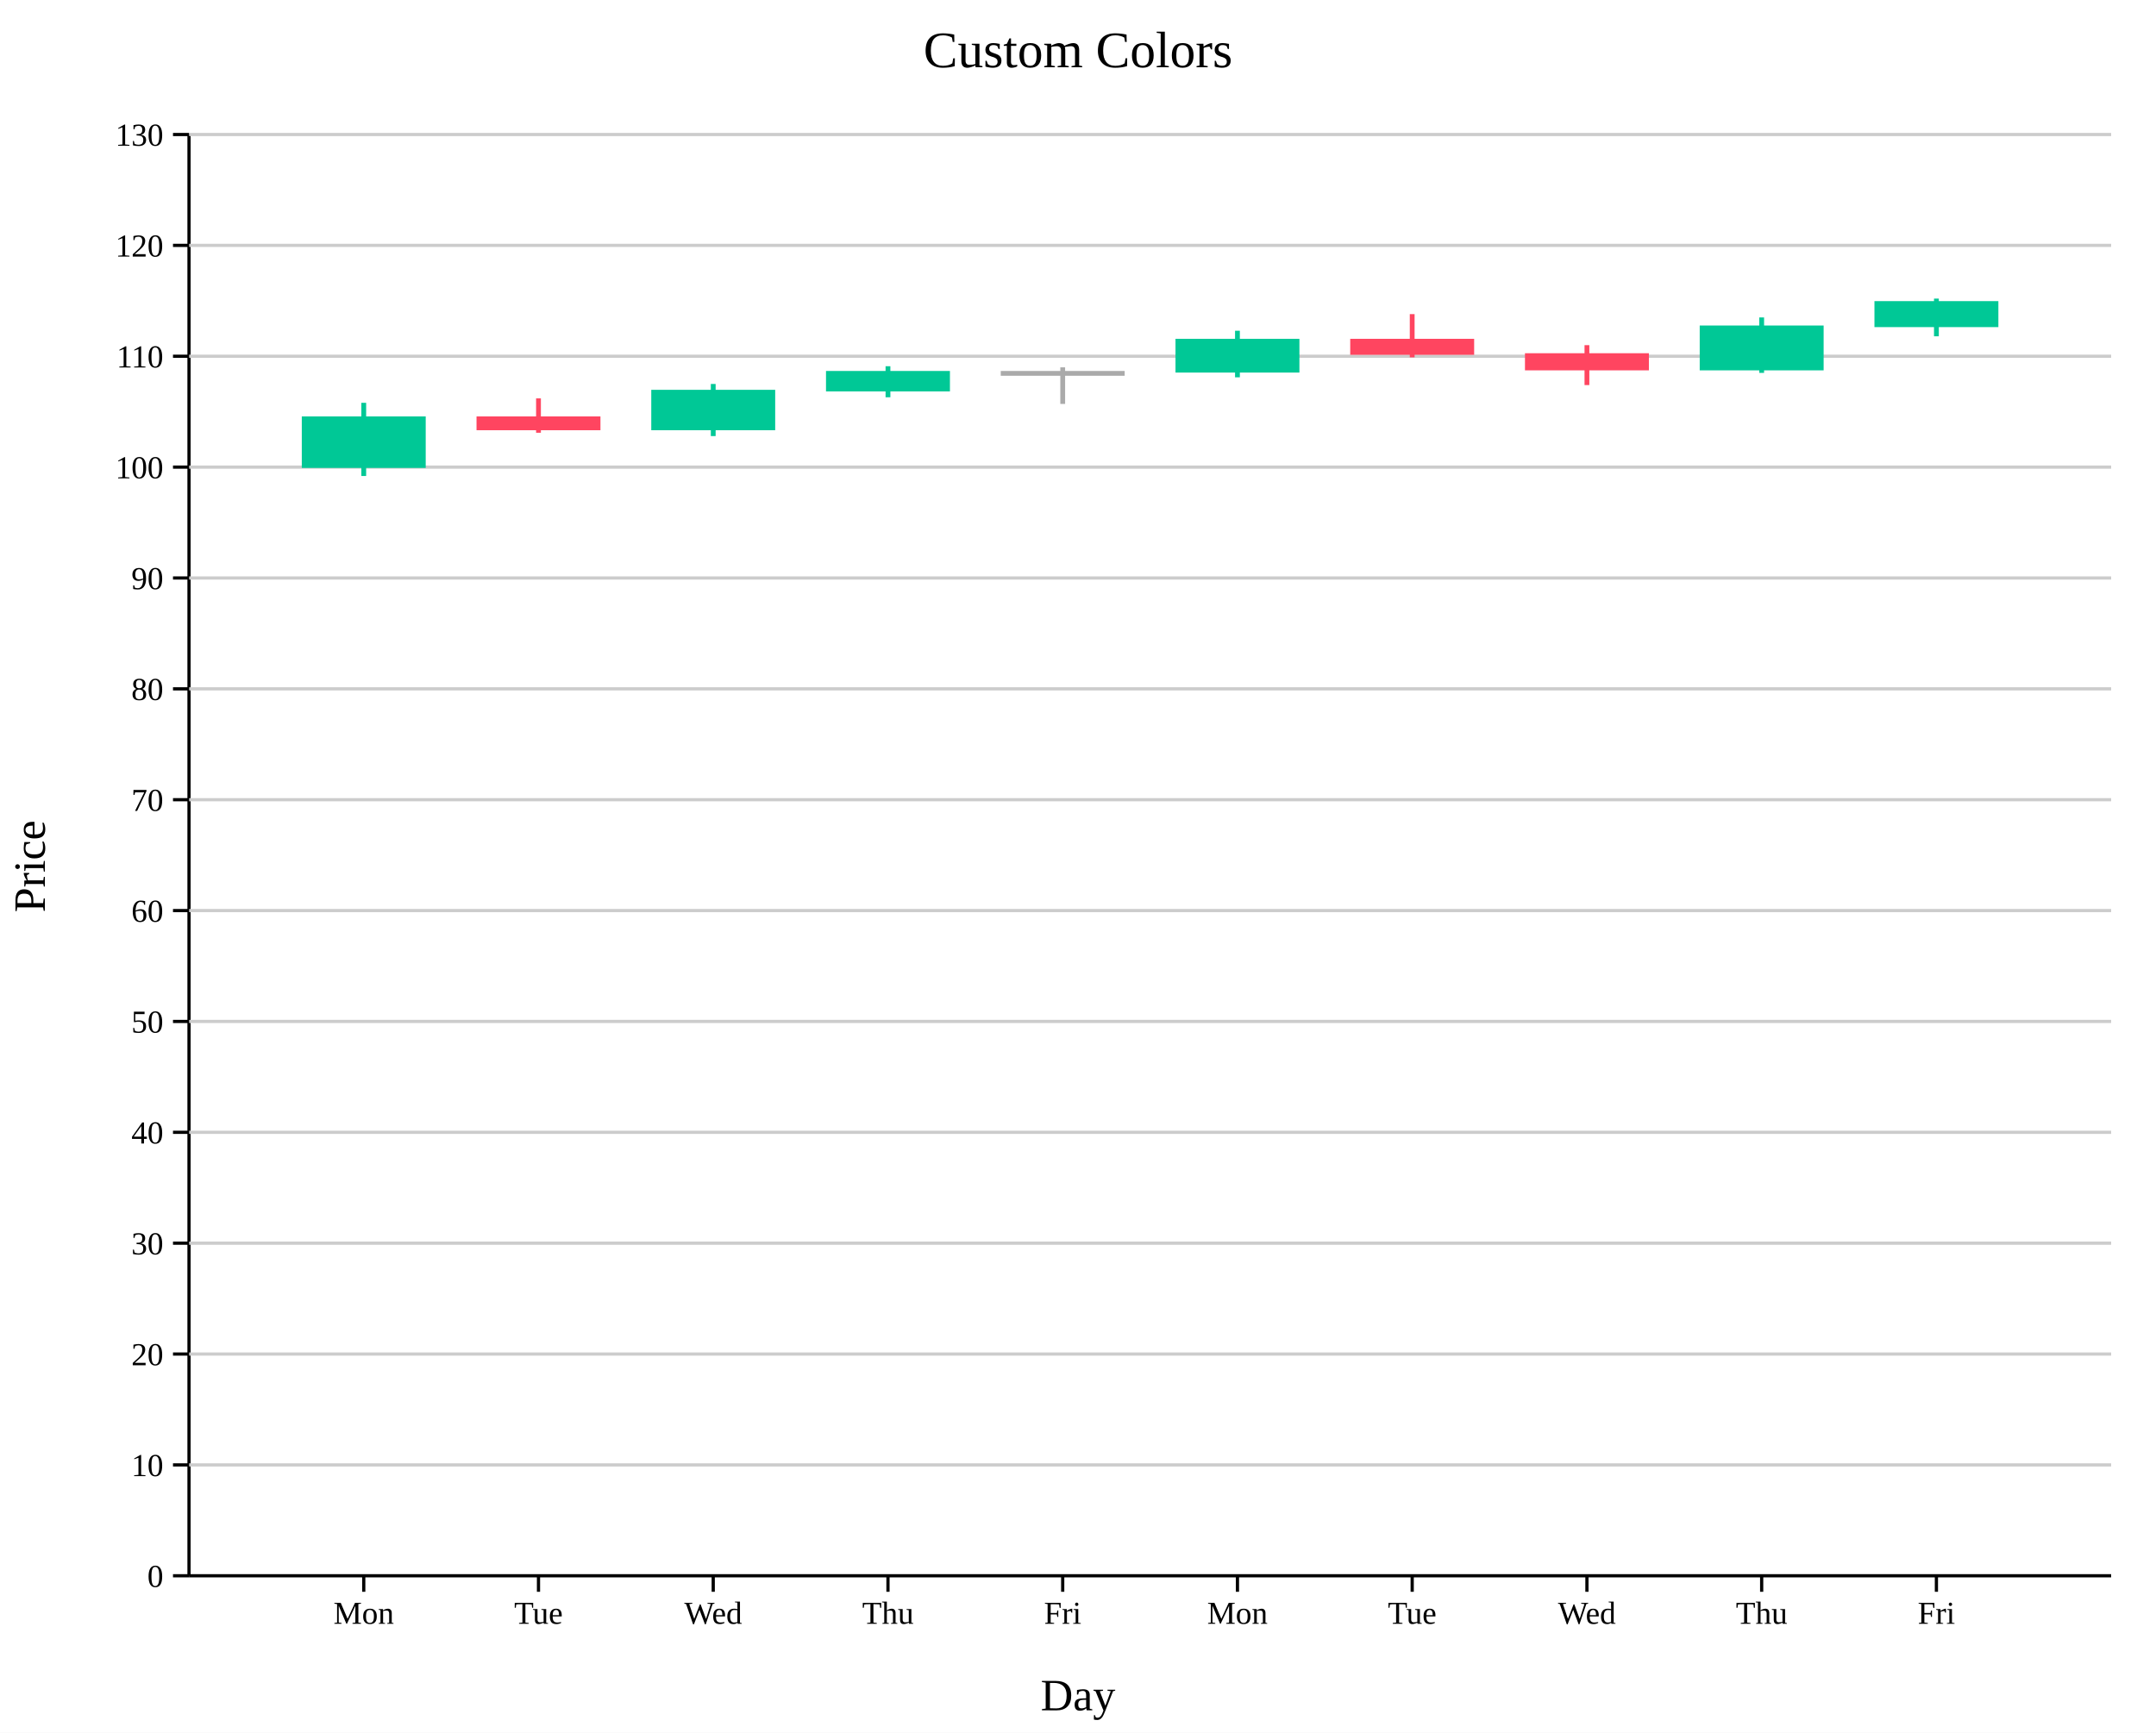
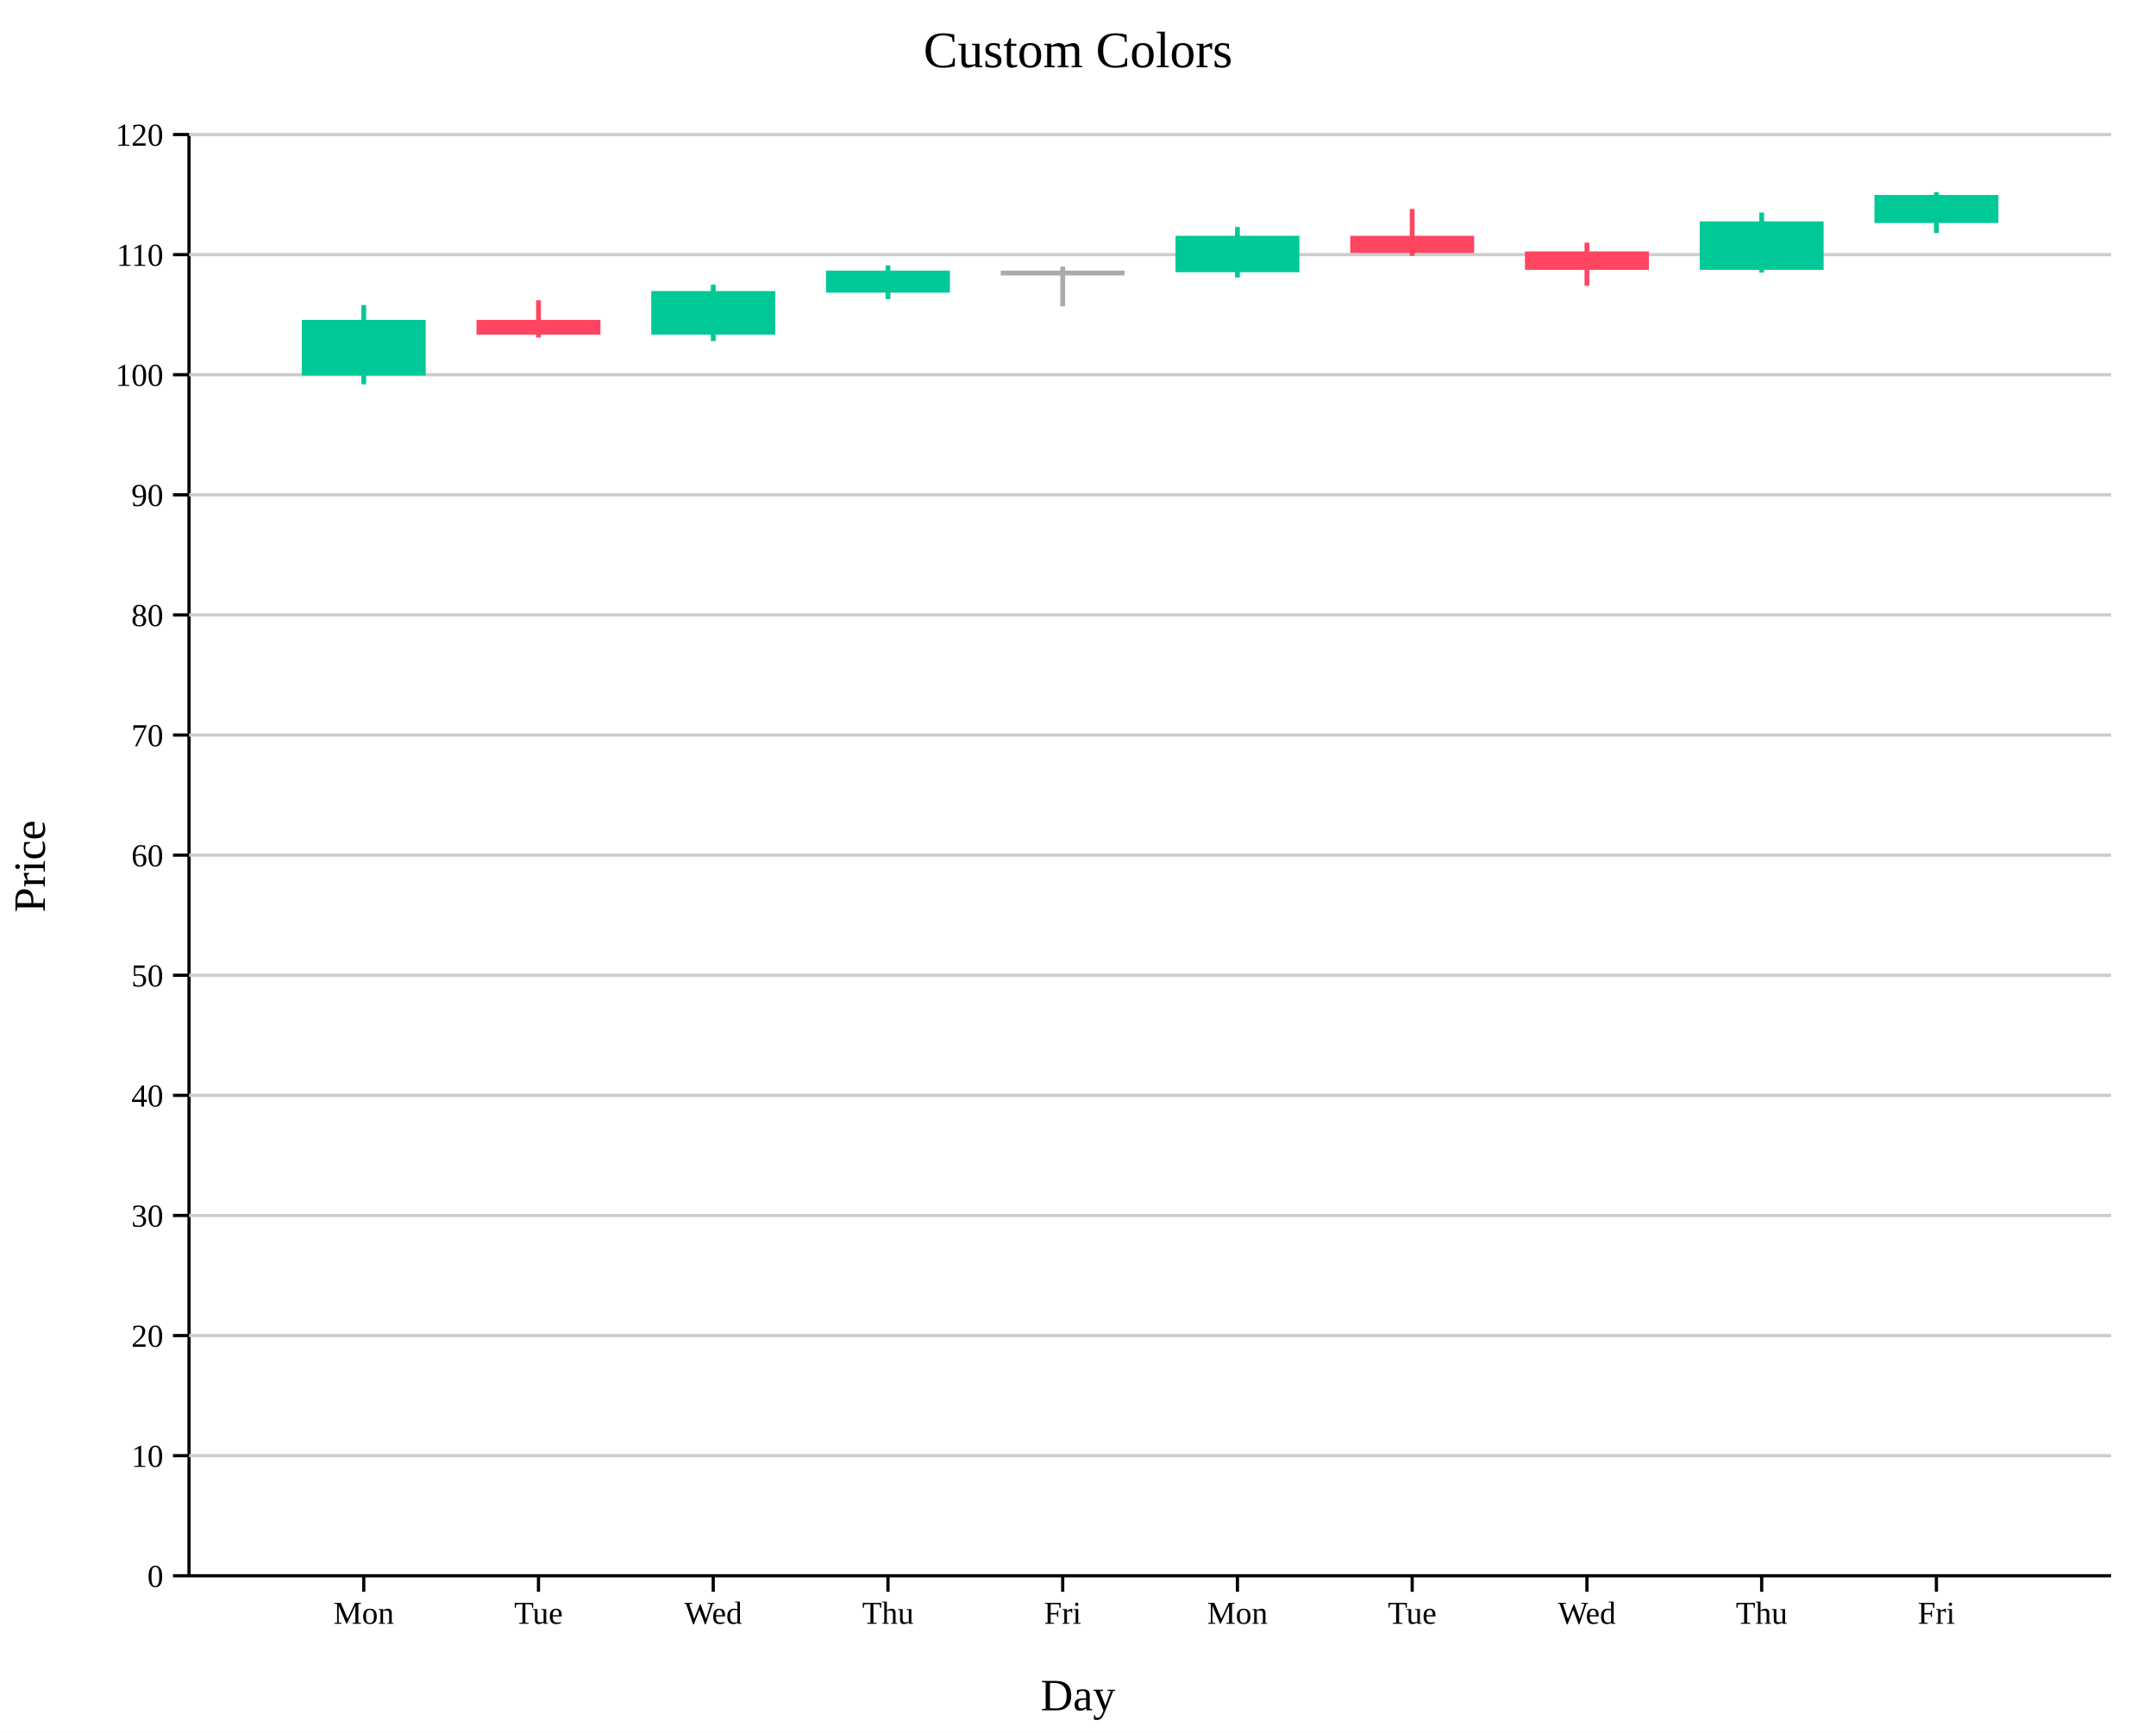
<svg xmlns="http://www.w3.org/2000/svg" width="673" height="541" fill="black">
  <rect width="100%" height="100%" fill="white" />
  <line x1="59" y1="492" x2="659" y2="492" stroke="black" stroke-width="1" />
  <line x1="59" y1="42" x2="59" y2="492" stroke="black" stroke-width="1" />
-   <line x1="59" y1="457.385" x2="659" y2="457.385" stroke="#ccc" stroke-width="1" />
-   <line x1="59" y1="422.769" x2="659" y2="422.769" stroke="#ccc" stroke-width="1" />
-   <line x1="59" y1="388.154" x2="659" y2="388.154" stroke="#ccc" stroke-width="1" />
-   <line x1="59" y1="353.538" x2="659" y2="353.538" stroke="#ccc" stroke-width="1" />
-   <line x1="59" y1="318.923" x2="659" y2="318.923" stroke="#ccc" stroke-width="1" />
-   <line x1="59" y1="284.308" x2="659" y2="284.308" stroke="#ccc" stroke-width="1" />
-   <line x1="59" y1="249.692" x2="659" y2="249.692" stroke="#ccc" stroke-width="1" />
-   <line x1="59" y1="215.077" x2="659" y2="215.077" stroke="#ccc" stroke-width="1" />
-   <line x1="59" y1="180.462" x2="659" y2="180.462" stroke="#ccc" stroke-width="1" />
-   <line x1="59" y1="145.846" x2="659" y2="145.846" stroke="#ccc" stroke-width="1" />
-   <line x1="59" y1="111.231" x2="659" y2="111.231" stroke="#ccc" stroke-width="1" />
-   <line x1="59" y1="76.615" x2="659" y2="76.615" stroke="#ccc" stroke-width="1" />
+   <line x1="59" y1="454.5" x2="659" y2="454.5" stroke="#ccc" stroke-width="1" />
+   <line x1="59" y1="417" x2="659" y2="417" stroke="#ccc" stroke-width="1" />
+   <line x1="59" y1="379.5" x2="659" y2="379.5" stroke="#ccc" stroke-width="1" />
+   <line x1="59" y1="342" x2="659" y2="342" stroke="#ccc" stroke-width="1" />
+   <line x1="59" y1="304.5" x2="659" y2="304.5" stroke="#ccc" stroke-width="1" />
+   <line x1="59" y1="267" x2="659" y2="267" stroke="#ccc" stroke-width="1" />
+   <line x1="59" y1="229.5" x2="659" y2="229.5" stroke="#ccc" stroke-width="1" />
+   <line x1="59" y1="192" x2="659" y2="192" stroke="#ccc" stroke-width="1" />
+   <line x1="59" y1="154.5" x2="659" y2="154.5" stroke="#ccc" stroke-width="1" />
+   <line x1="59" y1="117" x2="659" y2="117" stroke="#ccc" stroke-width="1" />
+   <line x1="59" y1="79.5" x2="659" y2="79.5" stroke="#ccc" stroke-width="1" />
  <line x1="59" y1="42" x2="659" y2="42" stroke="#ccc" stroke-width="1" />
  <text x="113.545" y="507" font-size="10" text-anchor="middle">Mon</text>
  <line x1="113.545" y1="492" x2="113.545" y2="497" stroke="black" stroke-width="1" />
  <text x="168.091" y="507" font-size="10" text-anchor="middle">Tue</text>
  <line x1="168.091" y1="492" x2="168.091" y2="497" stroke="black" stroke-width="1" />
  <text x="222.636" y="507" font-size="10" text-anchor="middle">Wed</text>
  <line x1="222.636" y1="492" x2="222.636" y2="497" stroke="black" stroke-width="1" />
  <text x="277.182" y="507" font-size="10" text-anchor="middle">Thu</text>
  <line x1="277.182" y1="492" x2="277.182" y2="497" stroke="black" stroke-width="1" />
  <text x="331.727" y="507" font-size="10" text-anchor="middle">Fri</text>
  <line x1="331.727" y1="492" x2="331.727" y2="497" stroke="black" stroke-width="1" />
  <text x="386.273" y="507" font-size="10" text-anchor="middle">Mon</text>
  <line x1="386.273" y1="492" x2="386.273" y2="497" stroke="black" stroke-width="1" />
  <text x="440.818" y="507" font-size="10" text-anchor="middle">Tue</text>
  <line x1="440.818" y1="492" x2="440.818" y2="497" stroke="black" stroke-width="1" />
  <text x="495.364" y="507" font-size="10" text-anchor="middle">Wed</text>
  <line x1="495.364" y1="492" x2="495.364" y2="497" stroke="black" stroke-width="1" />
  <text x="549.909" y="507" font-size="10" text-anchor="middle">Thu</text>
  <line x1="549.909" y1="492" x2="549.909" y2="497" stroke="black" stroke-width="1" />
  <text x="604.455" y="507" font-size="10" text-anchor="middle">Fri</text>
  <line x1="604.455" y1="492" x2="604.455" y2="497" stroke="black" stroke-width="1" />
  <line x1="54" y1="492" x2="59" y2="492" stroke="black" stroke-width="1" />
  <text x="51" y="495.5" font-size="10" text-anchor="end">0</text>
-   <line x1="54" y1="457.385" x2="59" y2="457.385" stroke="black" stroke-width="1" />
-   <text x="51" y="460.885" font-size="10" text-anchor="end">10</text>
-   <line x1="54" y1="422.769" x2="59" y2="422.769" stroke="black" stroke-width="1" />
-   <text x="51" y="426.269" font-size="10" text-anchor="end">20</text>
-   <line x1="54" y1="388.154" x2="59" y2="388.154" stroke="black" stroke-width="1" />
-   <text x="51" y="391.654" font-size="10" text-anchor="end">30</text>
-   <line x1="54" y1="353.538" x2="59" y2="353.538" stroke="black" stroke-width="1" />
-   <text x="51" y="357.038" font-size="10" text-anchor="end">40</text>
-   <line x1="54" y1="318.923" x2="59" y2="318.923" stroke="black" stroke-width="1" />
-   <text x="51" y="322.423" font-size="10" text-anchor="end">50</text>
-   <line x1="54" y1="284.308" x2="59" y2="284.308" stroke="black" stroke-width="1" />
-   <text x="51" y="287.808" font-size="10" text-anchor="end">60</text>
-   <line x1="54" y1="249.692" x2="59" y2="249.692" stroke="black" stroke-width="1" />
-   <text x="51" y="253.192" font-size="10" text-anchor="end">70</text>
-   <line x1="54" y1="215.077" x2="59" y2="215.077" stroke="black" stroke-width="1" />
-   <text x="51" y="218.577" font-size="10" text-anchor="end">80</text>
-   <line x1="54" y1="180.462" x2="59" y2="180.462" stroke="black" stroke-width="1" />
-   <text x="51" y="183.962" font-size="10" text-anchor="end">90</text>
-   <line x1="54" y1="145.846" x2="59" y2="145.846" stroke="black" stroke-width="1" />
-   <text x="51" y="149.346" font-size="10" text-anchor="end">100</text>
-   <line x1="54" y1="111.231" x2="59" y2="111.231" stroke="black" stroke-width="1" />
-   <text x="51" y="114.731" font-size="10" text-anchor="end">110</text>
-   <line x1="54" y1="76.615" x2="59" y2="76.615" stroke="black" stroke-width="1" />
-   <text x="51" y="80.115" font-size="10" text-anchor="end">120</text>
+   <line x1="54" y1="454.5" x2="59" y2="454.5" stroke="black" stroke-width="1" />
+   <text x="51" y="458" font-size="10" text-anchor="end">10</text>
+   <line x1="54" y1="417" x2="59" y2="417" stroke="black" stroke-width="1" />
+   <text x="51" y="420.5" font-size="10" text-anchor="end">20</text>
+   <line x1="54" y1="379.5" x2="59" y2="379.5" stroke="black" stroke-width="1" />
+   <text x="51" y="383" font-size="10" text-anchor="end">30</text>
+   <line x1="54" y1="342" x2="59" y2="342" stroke="black" stroke-width="1" />
+   <text x="51" y="345.5" font-size="10" text-anchor="end">40</text>
+   <line x1="54" y1="304.5" x2="59" y2="304.5" stroke="black" stroke-width="1" />
+   <text x="51" y="308" font-size="10" text-anchor="end">50</text>
+   <line x1="54" y1="267" x2="59" y2="267" stroke="black" stroke-width="1" />
+   <text x="51" y="270.5" font-size="10" text-anchor="end">60</text>
+   <line x1="54" y1="229.5" x2="59" y2="229.5" stroke="black" stroke-width="1" />
+   <text x="51" y="233" font-size="10" text-anchor="end">70</text>
+   <line x1="54" y1="192" x2="59" y2="192" stroke="black" stroke-width="1" />
+   <text x="51" y="195.5" font-size="10" text-anchor="end">80</text>
+   <line x1="54" y1="154.5" x2="59" y2="154.5" stroke="black" stroke-width="1" />
+   <text x="51" y="158" font-size="10" text-anchor="end">90</text>
+   <line x1="54" y1="117" x2="59" y2="117" stroke="black" stroke-width="1" />
+   <text x="51" y="120.5" font-size="10" text-anchor="end">100</text>
+   <line x1="54" y1="79.5" x2="59" y2="79.5" stroke="black" stroke-width="1" />
+   <text x="51" y="83" font-size="10" text-anchor="end">110</text>
  <line x1="54" y1="42" x2="59" y2="42" stroke="black" stroke-width="1" />
-   <text x="51" y="45.5" font-size="10" text-anchor="end">130</text>
+   <text x="51" y="45.5" font-size="10" text-anchor="end">120</text>
  <text x="336.5" y="534" font-size="14" text-anchor="middle">Day</text>
  <text x="14" y="270.5" font-size="14" text-anchor="middle" transform="rotate(-90,14,270.5)">Price</text>
  <text x="336.5" y="21" font-size="16" text-anchor="middle">Custom Colors</text>
-   <line x1="113.545" y1="125.769" x2="113.545" y2="148.615" stroke="#00c896" stroke-width="1.5" />
-   <rect x="94.455" y="130.269" width="38.182" height="15.577" fill="#00c896" stroke="#00c896" stroke-width="0.5" />
-   <line x1="168.091" y1="124.385" x2="168.091" y2="135.115" stroke="#ff4560" stroke-width="1.5" />
-   <rect x="149" y="130.269" width="38.182" height="3.808" fill="#ff4560" stroke="#ff4560" stroke-width="0.5" />
-   <line x1="222.636" y1="119.885" x2="222.636" y2="136.154" stroke="#00c896" stroke-width="1.5" />
-   <rect x="203.545" y="121.962" width="38.182" height="12.115" fill="#00c896" stroke="#00c896" stroke-width="0.5" />
-   <line x1="277.182" y1="114.346" x2="277.182" y2="124.038" stroke="#00c896" stroke-width="1.5" />
-   <rect x="258.091" y="116.077" width="38.182" height="5.885" fill="#00c896" stroke="#00c896" stroke-width="0.5" />
-   <line x1="331.727" y1="114.692" x2="331.727" y2="126.115" stroke="#aaaaaa" stroke-width="1.5" />
-   <rect x="312.636" y="116.077" width="38.182" height="1" fill="#aaaaaa" stroke="#aaaaaa" stroke-width="0.5" />
-   <line x1="386.273" y1="103.269" x2="386.273" y2="117.808" stroke="#00c896" stroke-width="1.5" />
-   <rect x="367.182" y="106.038" width="38.182" height="10.038" fill="#00c896" stroke="#00c896" stroke-width="0.5" />
-   <line x1="440.818" y1="98.077" x2="440.818" y2="111.577" stroke="#ff4560" stroke-width="1.5" />
-   <rect x="421.727" y="106.038" width="38.182" height="4.5" fill="#ff4560" stroke="#ff4560" stroke-width="0.5" />
-   <line x1="495.364" y1="107.769" x2="495.364" y2="120.231" stroke="#ff4560" stroke-width="1.5" />
-   <rect x="476.273" y="110.538" width="38.182" height="4.846" fill="#ff4560" stroke="#ff4560" stroke-width="0.5" />
-   <line x1="549.909" y1="99.115" x2="549.909" y2="116.423" stroke="#00c896" stroke-width="1.5" />
-   <rect x="530.818" y="101.885" width="38.182" height="13.5" fill="#00c896" stroke="#00c896" stroke-width="0.5" />
-   <line x1="604.455" y1="93.231" x2="604.455" y2="105" stroke="#00c896" stroke-width="1.5" />
-   <rect x="585.364" y="94.269" width="38.182" height="7.615" fill="#00c896" stroke="#00c896" stroke-width="0.5" />
+   <line x1="113.545" y1="95.25" x2="113.545" y2="120" stroke="#00c896" stroke-width="1.5" />
+   <rect x="94.455" y="100.125" width="38.182" height="16.875" fill="#00c896" stroke="#00c896" stroke-width="0.5" />
+   <line x1="168.091" y1="93.75" x2="168.091" y2="105.375" stroke="#ff4560" stroke-width="1.5" />
+   <rect x="149" y="100.125" width="38.182" height="4.125" fill="#ff4560" stroke="#ff4560" stroke-width="0.5" />
+   <line x1="222.636" y1="88.875" x2="222.636" y2="106.5" stroke="#00c896" stroke-width="1.5" />
+   <rect x="203.545" y="91.125" width="38.182" height="13.125" fill="#00c896" stroke="#00c896" stroke-width="0.5" />
+   <line x1="277.182" y1="82.875" x2="277.182" y2="93.375" stroke="#00c896" stroke-width="1.5" />
+   <rect x="258.091" y="84.75" width="38.182" height="6.375" fill="#00c896" stroke="#00c896" stroke-width="0.5" />
+   <line x1="331.727" y1="83.25" x2="331.727" y2="95.625" stroke="#aaaaaa" stroke-width="1.5" />
+   <rect x="312.636" y="84.75" width="38.182" height="1" fill="#aaaaaa" stroke="#aaaaaa" stroke-width="0.5" />
+   <line x1="386.273" y1="70.875" x2="386.273" y2="86.625" stroke="#00c896" stroke-width="1.5" />
+   <rect x="367.182" y="73.875" width="38.182" height="10.875" fill="#00c896" stroke="#00c896" stroke-width="0.5" />
+   <line x1="440.818" y1="65.25" x2="440.818" y2="79.875" stroke="#ff4560" stroke-width="1.5" />
+   <rect x="421.727" y="73.875" width="38.182" height="4.875" fill="#ff4560" stroke="#ff4560" stroke-width="0.5" />
+   <line x1="495.364" y1="75.75" x2="495.364" y2="89.25" stroke="#ff4560" stroke-width="1.5" />
+   <rect x="476.273" y="78.75" width="38.182" height="5.25" fill="#ff4560" stroke="#ff4560" stroke-width="0.5" />
+   <line x1="549.909" y1="66.375" x2="549.909" y2="85.125" stroke="#00c896" stroke-width="1.5" />
+   <rect x="530.818" y="69.375" width="38.182" height="14.625" fill="#00c896" stroke="#00c896" stroke-width="0.5" />
+   <line x1="604.455" y1="60" x2="604.455" y2="72.75" stroke="#00c896" stroke-width="1.5" />
+   <rect x="585.364" y="61.125" width="38.182" height="8.25" fill="#00c896" stroke="#00c896" stroke-width="0.5" />
</svg>
